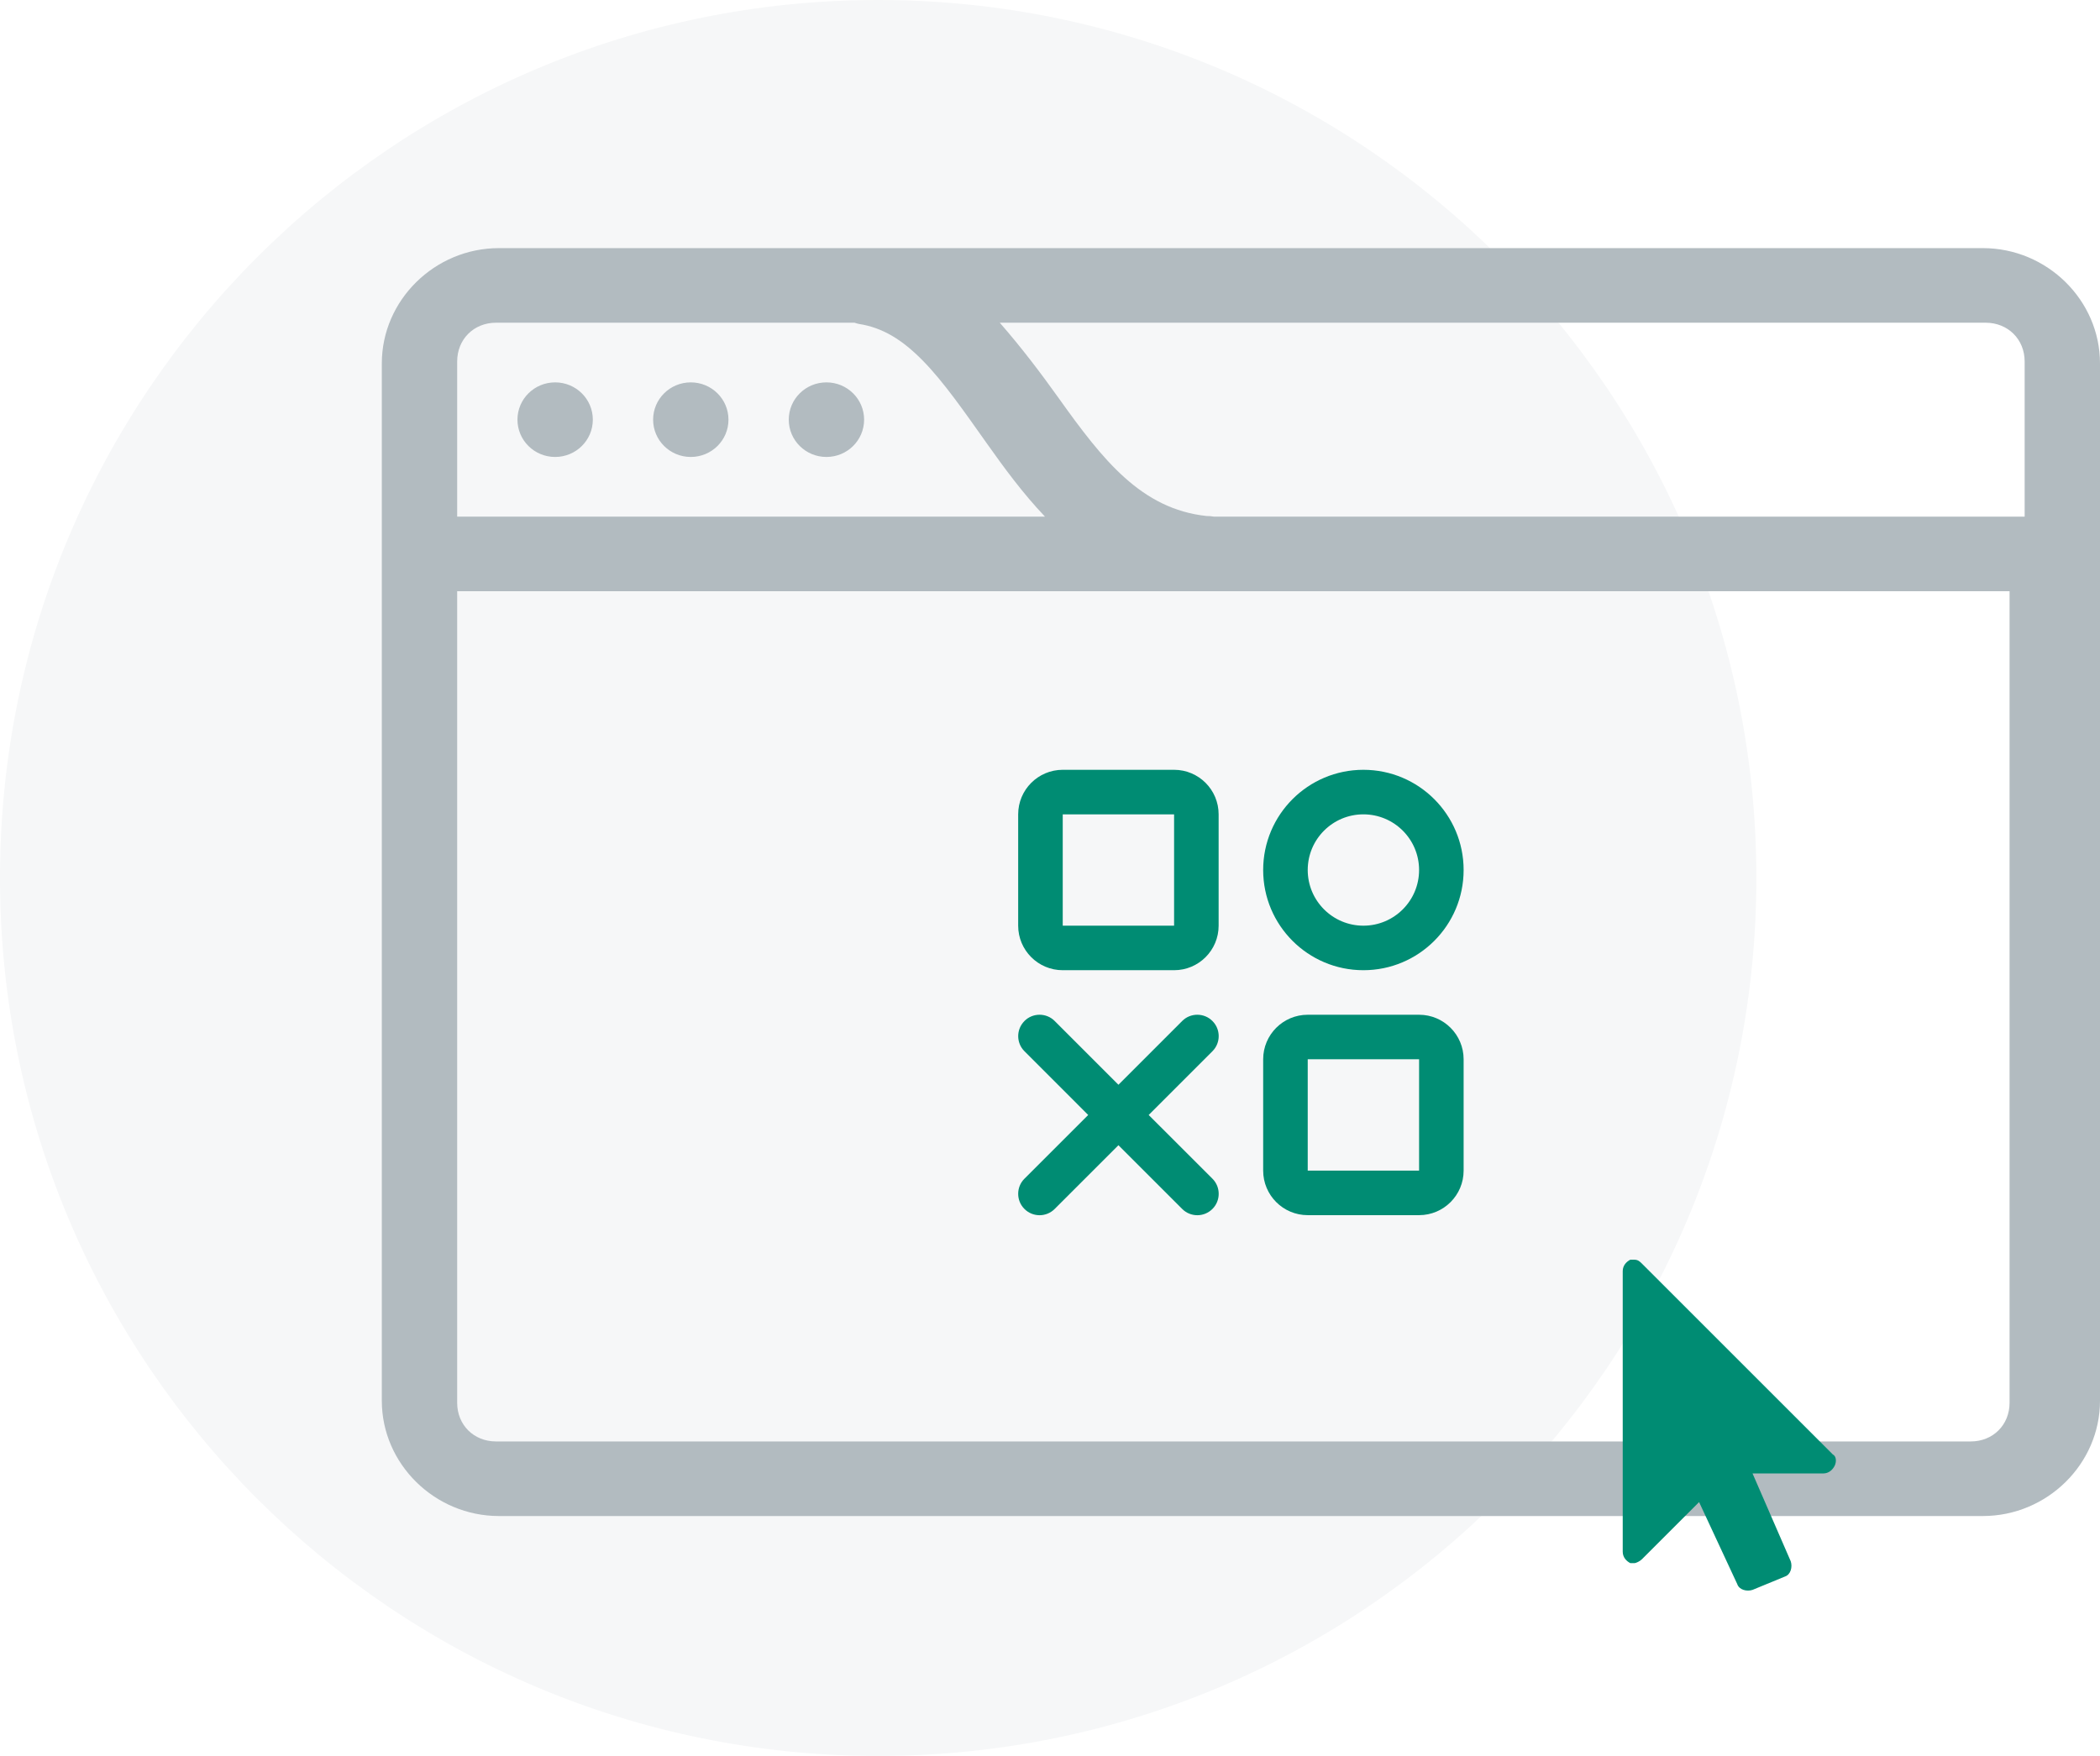
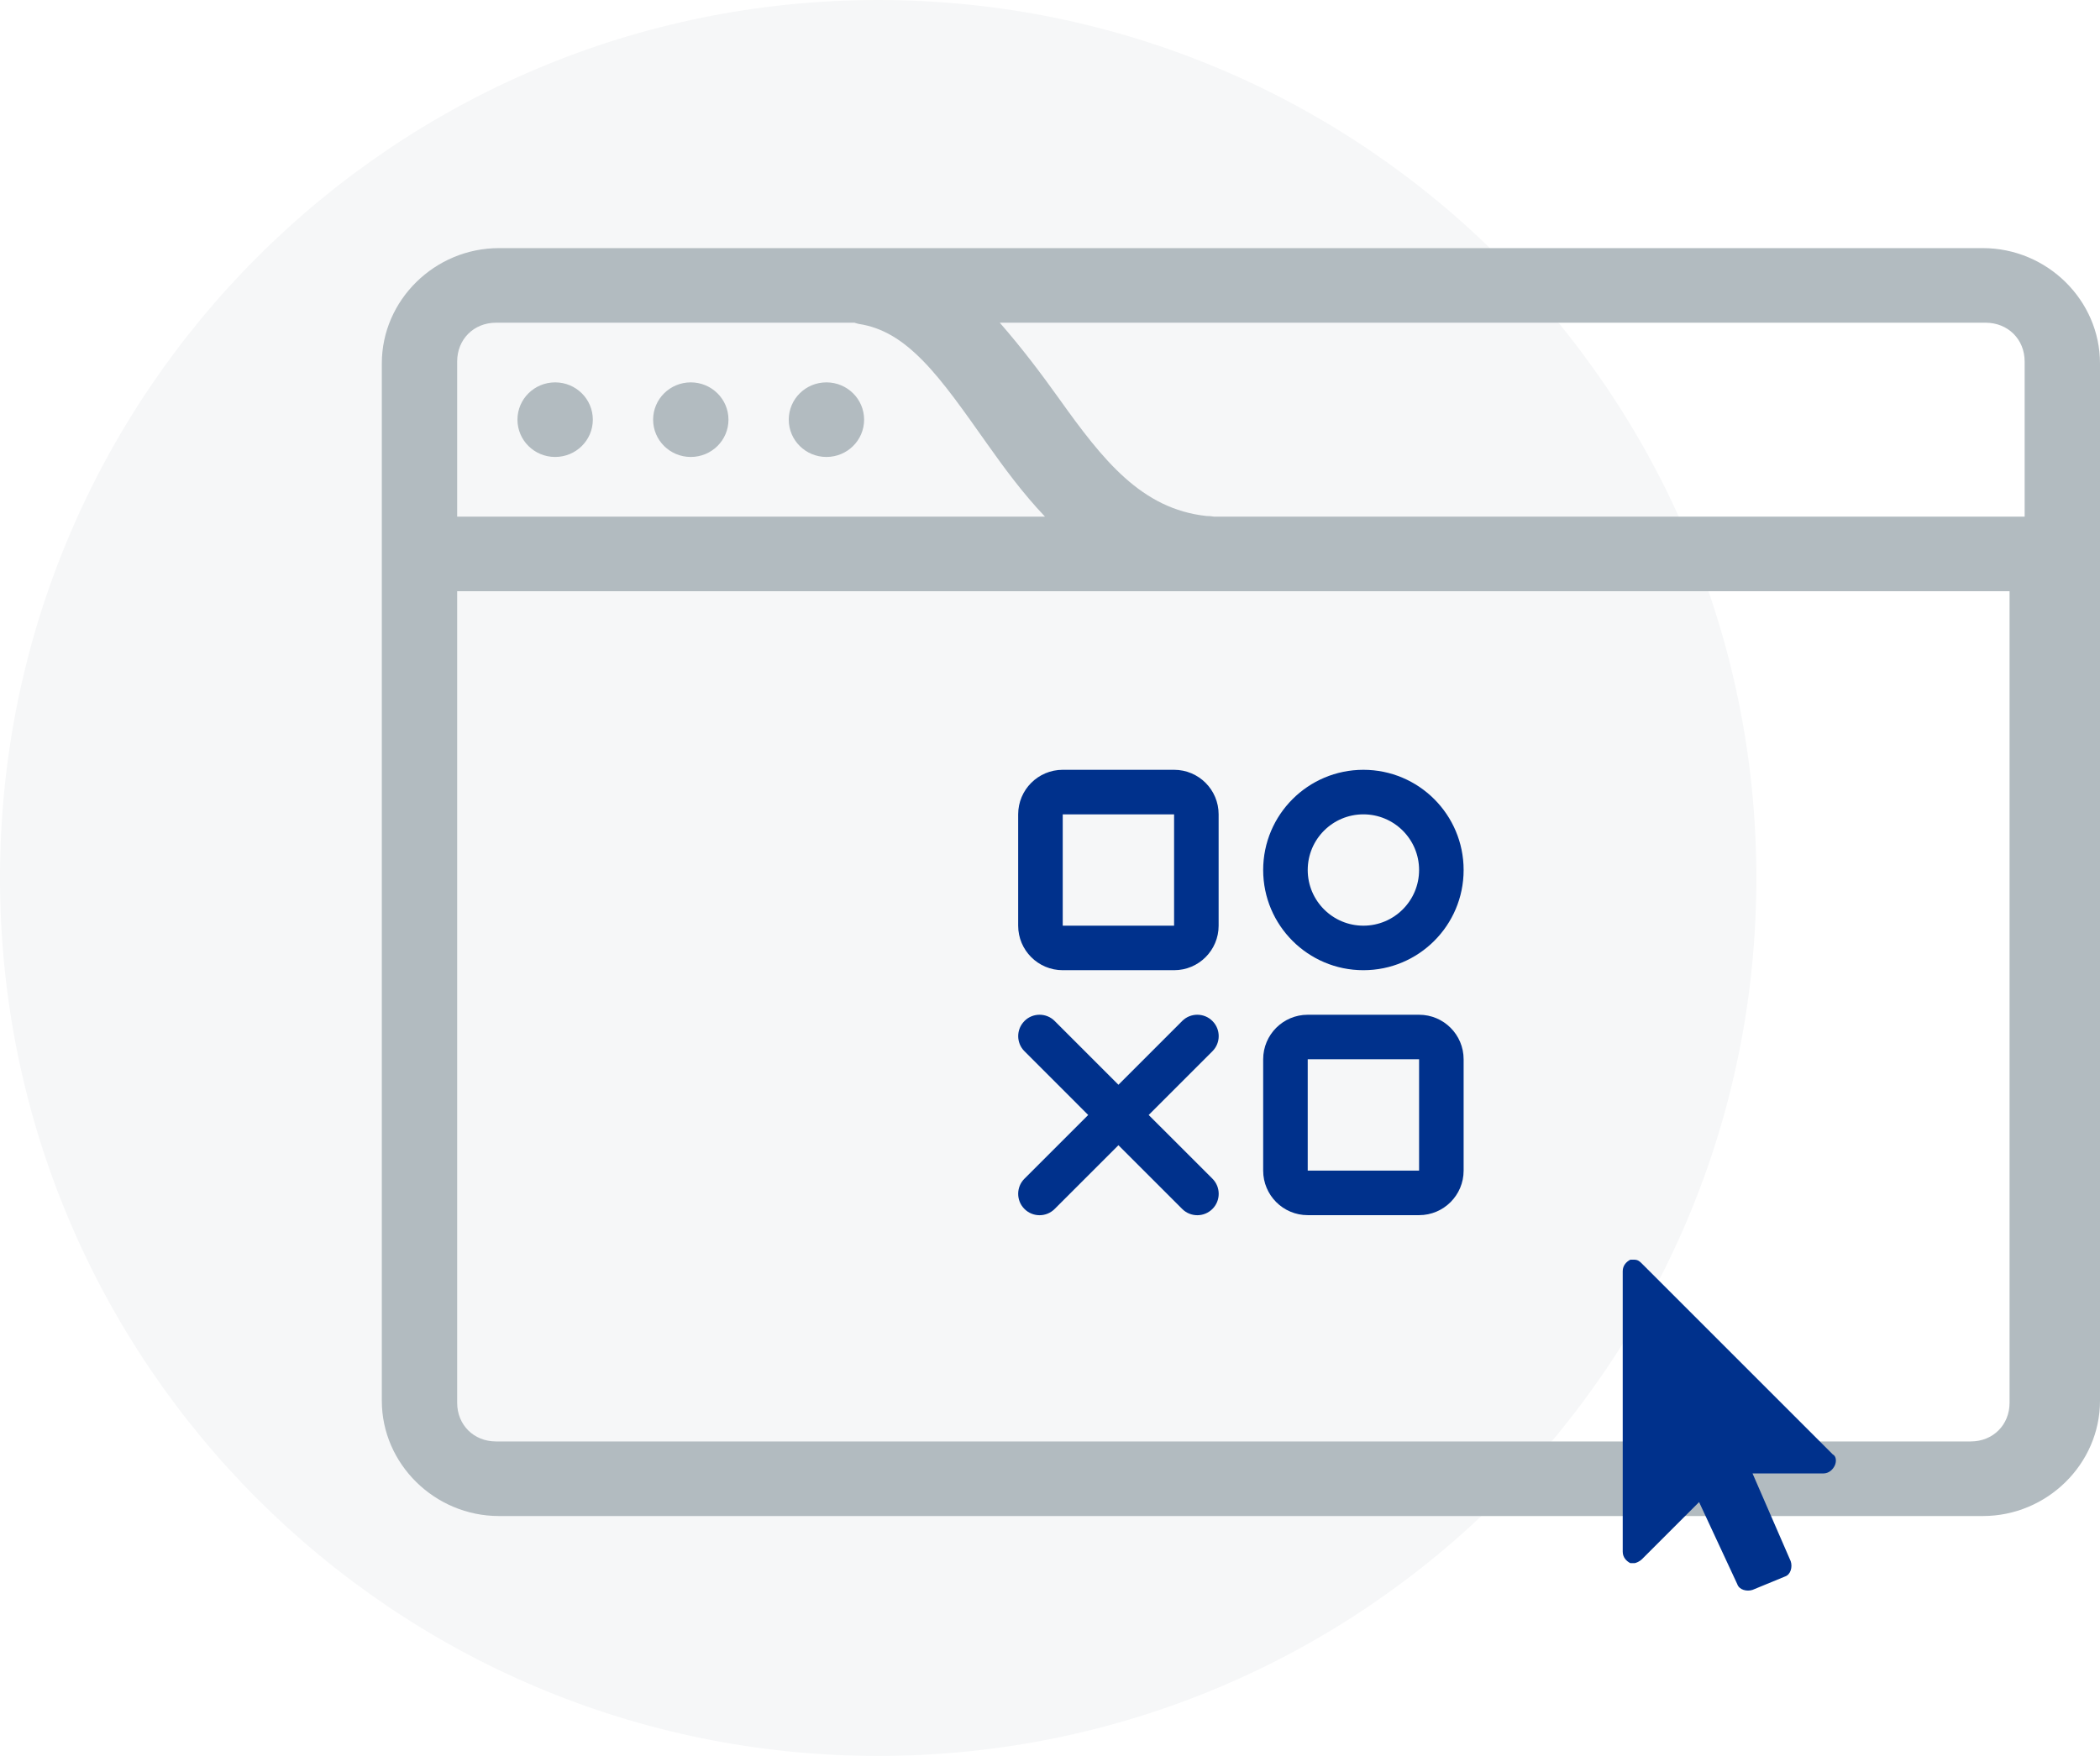
<svg xmlns="http://www.w3.org/2000/svg" width="110" height="92" viewBox="0 0 110 92" fill="none">
  <path fill-rule="evenodd" clip-rule="evenodd" class="illustration-background-fill" d="M46 0C71.405 0 92 20.595 92 46C92 71.406 71.405 92.001 46 92.001C20.595 92.001 0 71.406 0 46C0 20.595 20.595 0 46 0Z" fill="#F6F7F8" />
  <path class="illustration-light-fill" fill-rule="evenodd" clip-rule="evenodd" d="M26.136 13C22.773 13 20 15.729 20 19.039V73.392C20 76.702 22.773 79.431 26.136 79.431H103.864C107.227 79.431 110 76.702 110 73.392V19.039C110 15.729 107.227 13 103.864 13H26.136ZM25.98 16.908H44.76C44.831 16.932 44.907 16.955 44.982 16.971C46.229 17.162 47.262 17.797 48.35 18.908C49.438 20.019 50.511 21.567 51.687 23.226C52.584 24.492 53.565 25.837 54.737 27.068H23.947V18.94C23.947 17.777 24.817 16.908 25.981 16.908L25.98 16.908ZM52.368 16.908H104.008C105.178 16.908 106.053 17.777 106.053 18.94V27.068H63.585C63.457 27.044 63.329 27.036 63.201 27.036C59.782 26.667 57.769 24.103 55.468 20.877C54.522 19.551 53.491 18.19 52.369 16.908L52.368 16.908ZM29.079 20.034C27.988 20.034 27.105 20.908 27.105 21.988C27.105 23.068 27.988 23.942 29.079 23.942C30.17 23.942 31.053 23.068 31.053 21.988C31.053 20.908 30.17 20.034 29.079 20.034ZM36.184 20.034C35.093 20.034 34.211 20.908 34.211 21.988C34.211 23.068 35.093 23.942 36.184 23.942C37.275 23.942 38.158 23.068 38.158 21.988C38.158 20.908 37.275 20.034 36.184 20.034ZM43.289 20.034C42.199 20.034 41.316 20.908 41.316 21.988C41.316 23.068 42.199 23.942 43.289 23.942C44.38 23.942 45.263 23.068 45.263 21.988C45.263 20.908 44.38 20.034 43.289 20.034ZM23.947 30.976H105.263V73.498C105.263 74.657 104.394 75.523 103.23 75.523H25.98C24.817 75.523 23.947 74.657 23.947 73.498V30.976Z" fill="#B2BBC0" />
-   <path class="illustration-main-fill" d="M96.1 76.8C96 77 95.8 77.2 95.5 77.2H91.8L93.8 81.8C93.9 82.1 93.8 82.5 93.5 82.6L91.8 83.3C91.5 83.4 91.1 83.3 91 83L89 78.7L86 81.7C85.9 81.8 85.7 81.9 85.6 81.9C85.5 81.9 85.4 81.9 85.4 81.9C85.2 81.8 85 81.6 85 81.3V66.6C85 66.3 85.2 66.1 85.4 66C85.5 66 85.6 66 85.6 66C85.8 66 85.9 66.1 86 66.2L96 76.2C96.2 76.3 96.2 76.6 96.1 76.8Z" fill="#008C73" />
-   <path class="illustration-main-fill" fill-rule="evenodd" clip-rule="evenodd" d="M61.5 40.333H55.667C54.378 40.333 53.333 41.378 53.333 42.667V48.5C53.333 49.789 54.378 50.833 55.667 50.833H61.5C62.789 50.833 63.833 49.789 63.833 48.5V42.667C63.833 41.378 62.789 40.333 61.5 40.333ZM55.667 48.5V42.667H61.5V48.5H55.667Z" fill="#008C73" />
-   <path class="illustration-main-fill" fill-rule="evenodd" clip-rule="evenodd" d="M74.333 53.167H68.5C67.211 53.167 66.166 54.211 66.166 55.5V61.333C66.166 62.622 67.211 63.667 68.5 63.667H74.333C75.622 63.667 76.666 62.622 76.666 61.333V55.5C76.666 54.211 75.622 53.167 74.333 53.167ZM68.5 61.333V55.5H74.333V61.333H68.5Z" fill="#008C73" />
-   <path class="illustration-main-fill" fill-rule="evenodd" clip-rule="evenodd" d="M76.666 45.583C76.666 48.483 74.316 50.833 71.416 50.833C68.517 50.833 66.166 48.483 66.166 45.583C66.166 42.684 68.517 40.333 71.416 40.333C74.316 40.333 76.666 42.684 76.666 45.583ZM68.5 45.583C68.5 47.194 69.806 48.5 71.416 48.5C73.027 48.5 74.333 47.194 74.333 45.583C74.333 43.972 73.027 42.667 71.416 42.667C69.806 42.667 68.5 43.972 68.5 45.583Z" fill="#008C73" />
-   <path class="illustration-main-fill" fill-rule="evenodd" clip-rule="evenodd" d="M58.585 60.002L55.242 63.344C54.808 63.779 54.099 63.779 53.664 63.344L53.659 63.339C53.225 62.905 53.225 62.194 53.659 61.759L57.001 58.418L53.66 55.076C53.226 54.642 53.226 53.932 53.66 53.498L53.664 53.492C54.099 53.058 54.809 53.058 55.243 53.492L58.585 56.834L61.926 53.492C62.36 53.058 63.071 53.058 63.505 53.492L63.511 53.498C63.945 53.932 63.945 54.642 63.511 55.076L60.169 58.418L63.511 61.759C63.945 62.194 63.945 62.905 63.511 63.339L63.505 63.344C63.071 63.779 62.361 63.779 61.927 63.344L58.585 60.002Z" fill="#008C73" />
+   <path class="illustration-main-fill" d="M96.1 76.8C96 77 95.8 77.2 95.5 77.2H91.8L93.8 81.8C93.9 82.1 93.8 82.5 93.5 82.6L91.8 83.3C91.5 83.4 91.1 83.3 91 83L89 78.7L86 81.7C85.9 81.8 85.7 81.9 85.6 81.9C85.5 81.9 85.4 81.9 85.4 81.9C85.2 81.8 85 81.6 85 81.3V66.6C85 66.3 85.2 66.1 85.4 66C85.5 66 85.6 66 85.6 66C85.8 66 85.9 66.1 86 66.2L96 76.2C96.2 76.3 96.2 76.6 96.1 76.8Z" fill="#00318c" />
+   <path class="illustration-main-fill" fill-rule="evenodd" clip-rule="evenodd" d="M61.5 40.333H55.667C54.378 40.333 53.333 41.378 53.333 42.667V48.5C53.333 49.789 54.378 50.833 55.667 50.833H61.5C62.789 50.833 63.833 49.789 63.833 48.5V42.667C63.833 41.378 62.789 40.333 61.5 40.333ZM55.667 48.5V42.667H61.5V48.5H55.667Z" fill="#00318c" />
+   <path class="illustration-main-fill" fill-rule="evenodd" clip-rule="evenodd" d="M74.333 53.167H68.5C67.211 53.167 66.166 54.211 66.166 55.5V61.333C66.166 62.622 67.211 63.667 68.5 63.667H74.333C75.622 63.667 76.666 62.622 76.666 61.333V55.5C76.666 54.211 75.622 53.167 74.333 53.167ZM68.5 61.333V55.5H74.333V61.333H68.5Z" fill="#00318c" />
+   <path class="illustration-main-fill" fill-rule="evenodd" clip-rule="evenodd" d="M76.666 45.583C76.666 48.483 74.316 50.833 71.416 50.833C68.517 50.833 66.166 48.483 66.166 45.583C66.166 42.684 68.517 40.333 71.416 40.333C74.316 40.333 76.666 42.684 76.666 45.583ZM68.5 45.583C68.5 47.194 69.806 48.5 71.416 48.5C73.027 48.5 74.333 47.194 74.333 45.583C74.333 43.972 73.027 42.667 71.416 42.667C69.806 42.667 68.5 43.972 68.5 45.583Z" fill="#00318c" />
+   <path class="illustration-main-fill" fill-rule="evenodd" clip-rule="evenodd" d="M58.585 60.002L55.242 63.344C54.808 63.779 54.099 63.779 53.664 63.344L53.659 63.339C53.225 62.905 53.225 62.194 53.659 61.759L57.001 58.418L53.66 55.076C53.226 54.642 53.226 53.932 53.66 53.498L53.664 53.492C54.099 53.058 54.809 53.058 55.243 53.492L58.585 56.834L61.926 53.492C62.36 53.058 63.071 53.058 63.505 53.492L63.511 53.498C63.945 53.932 63.945 54.642 63.511 55.076L60.169 58.418L63.511 61.759C63.945 62.194 63.945 62.905 63.511 63.339L63.505 63.344C63.071 63.779 62.361 63.779 61.927 63.344L58.585 60.002Z" fill="#00318c" />
</svg>
